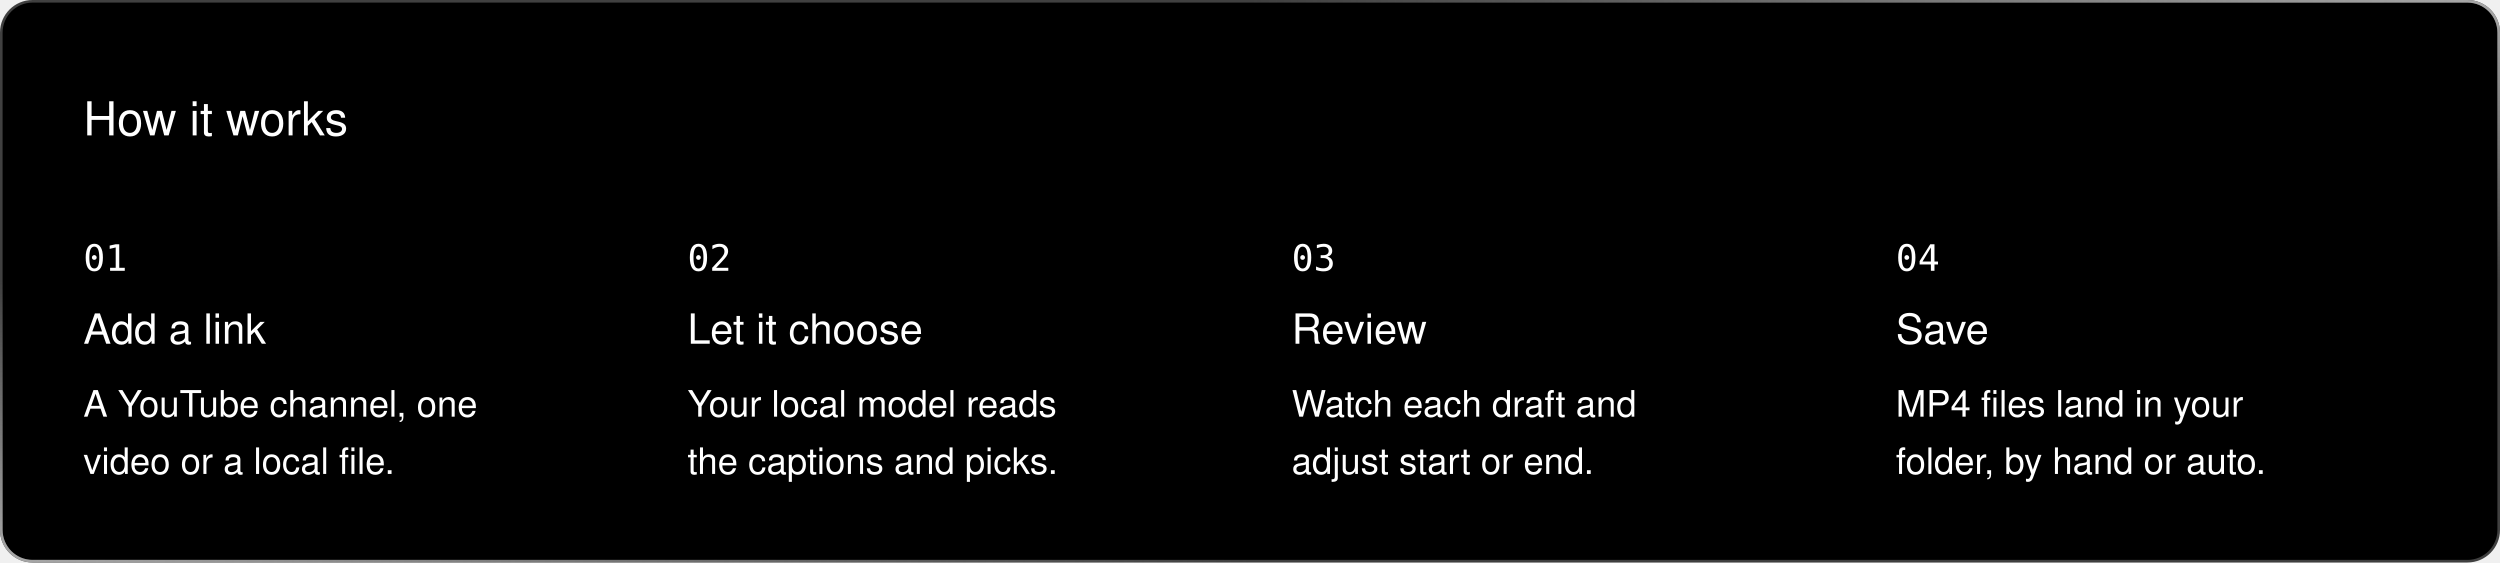
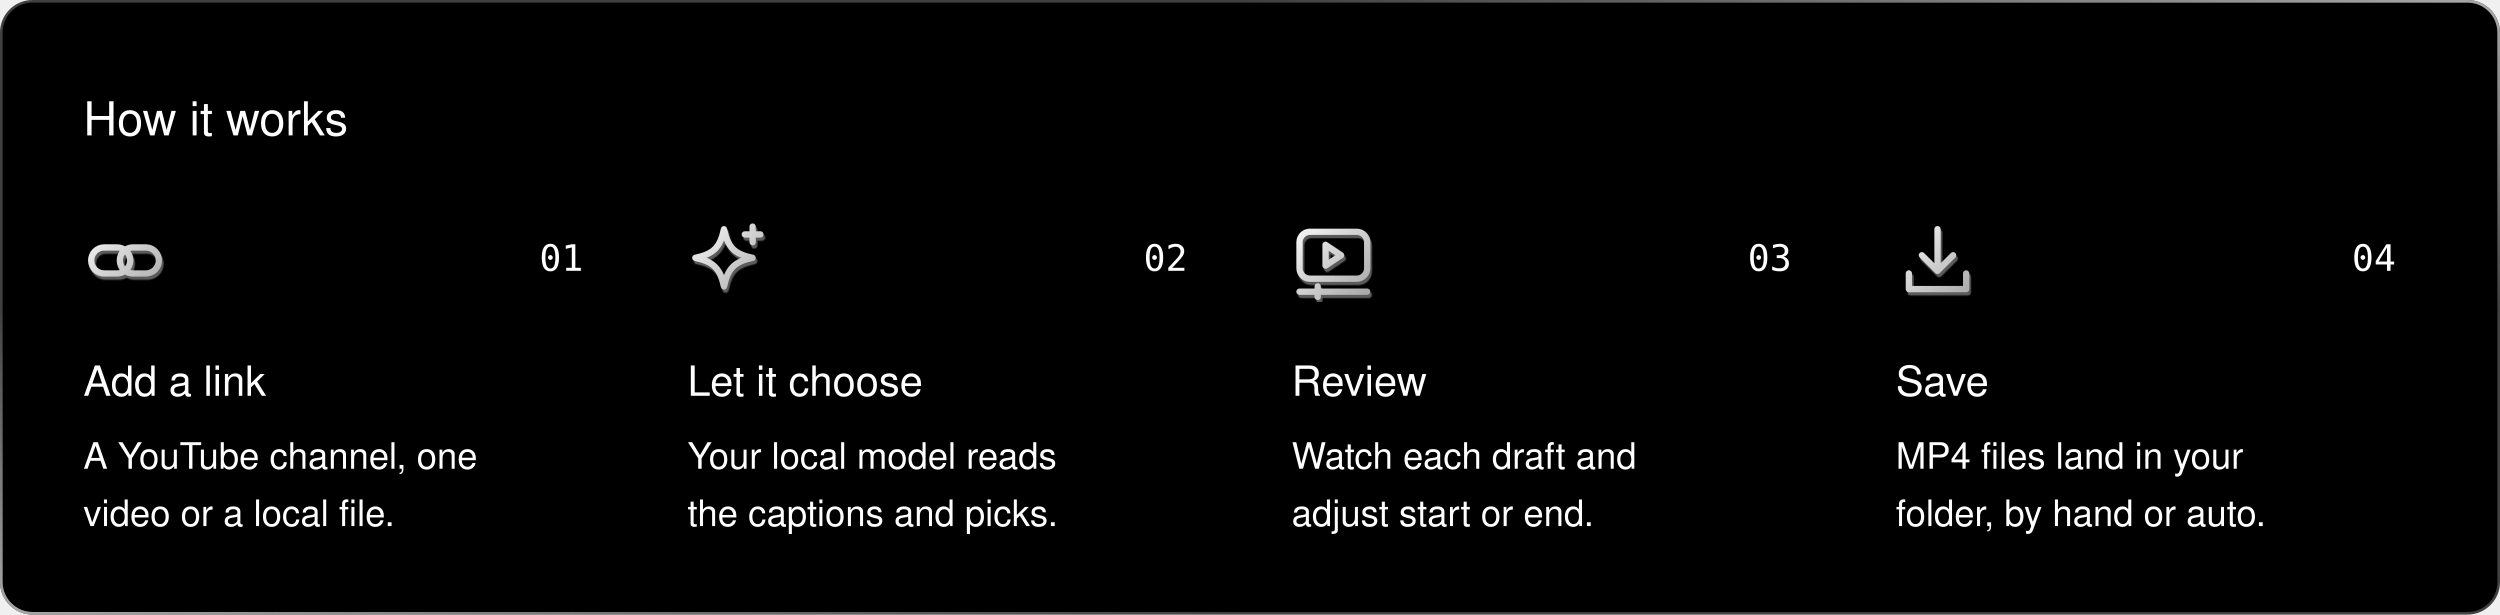
- <svg xmlns="http://www.w3.org/2000/svg" width="960" height="216" viewBox="0 0 960 216" role="img" aria-label="How it works: add a link, let it choose, review, save">
+ <svg xmlns="http://www.w3.org/2000/svg" width="960" height="236" viewBox="0 0 960 236" role="img" aria-label="How it works: add a link, let it choose, review, save">
  <defs>
    <radialGradient id="tr" cx="1" cy="0" r="0.5" gradientUnits="objectBoundingBox">
      <stop offset="0" stop-color="#a9a9a9" />
      <stop offset="1" stop-color="#a9a9a9" stop-opacity="0" />
    </radialGradient>
    <radialGradient id="bl" cx="0" cy="1" r="0.5" gradientUnits="objectBoundingBox">
      <stop offset="0" stop-color="#a9a9a9" />
      <stop offset="1" stop-color="#a9a9a9" stop-opacity="0" />
    </radialGradient>
    <linearGradient id="face" x1="0" y1="0" x2="1" y2="1">
      <stop offset="0" stop-color="#ffffff" />
      <stop offset="1" stop-color="#a0a0a0" />
    </linearGradient>
+     <linearGradient id="iface" x1="0" y1="0" x2="32" y2="32" gradientUnits="userSpaceOnUse">
+       <stop offset="0" stop-color="#ffffff" />
+       <stop offset="1" stop-color="#a0a0a0" />
+     </linearGradient>
+     <filter id="idepth" x="-20%" y="-20%" width="150%" height="150%">
+       <feDropShadow dx="0.64" dy="1.28" stdDeviation="0.16" flood-color="#606060" flood-opacity="0.95" />
+     </filter>
  </defs>
-   <rect x="0.5" y="0.5" width="959" height="215" rx="12" fill="#000000" stroke="#404040" />
-   <rect x="0.5" y="0.5" width="959" height="215" rx="12" fill="none" stroke="url(#tr)" />
-   <rect x="0.5" y="0.5" width="959" height="215" rx="12" fill="none" stroke="url(#bl)" />
+   <rect x="0.5" y="0.5" width="959" height="235" rx="12" fill="#000000" stroke="#404040" />
+   <rect x="0.5" y="0.5" width="959" height="235" rx="12" fill="none" stroke="url(#tr)" />
+   <rect x="0.5" y="0.5" width="959" height="235" rx="12" fill="none" stroke="url(#bl)" />
  <text x="32" y="52" font-size="18" font-weight="400" fill="#ffffff" text-anchor="start" font-family="&quot;Helvetica Neue&quot;, Helvetica, Arial, sans-serif">How it works</text>
-   <text x="32.0" y="104" font-size="14" font-weight="400" fill="#ffffff" text-anchor="start" font-family="ui-monospace, SFMono-Regular, Menlo, Consolas, monospace">01</text>
-   <text x="32.0" y="132" font-size="16" font-weight="500" fill="#ffffff" text-anchor="start" font-family="&quot;Helvetica Neue&quot;, Helvetica, Arial, sans-serif">Add a link</text>
-   <text x="32.0" y="160" font-size="14" font-weight="400" fill="#ffffff" text-anchor="start" font-family="&quot;Helvetica Neue&quot;, Helvetica, Arial, sans-serif">A YouTube channel, one</text>
-   <text x="32.0" y="182" font-size="14" font-weight="400" fill="#ffffff" text-anchor="start" font-family="&quot;Helvetica Neue&quot;, Helvetica, Arial, sans-serif">video or a local file.</text>
-   <text x="264.0" y="104" font-size="14" font-weight="400" fill="#ffffff" text-anchor="start" font-family="ui-monospace, SFMono-Regular, Menlo, Consolas, monospace">02</text>
-   <text x="264.0" y="132" font-size="16" font-weight="500" fill="#ffffff" text-anchor="start" font-family="&quot;Helvetica Neue&quot;, Helvetica, Arial, sans-serif">Let it choose</text>
-   <text x="264.0" y="160" font-size="14" font-weight="400" fill="#ffffff" text-anchor="start" font-family="&quot;Helvetica Neue&quot;, Helvetica, Arial, sans-serif">Your local model reads</text>
-   <text x="264.0" y="182" font-size="14" font-weight="400" fill="#ffffff" text-anchor="start" font-family="&quot;Helvetica Neue&quot;, Helvetica, Arial, sans-serif">the captions and picks.</text>
-   <text x="496.0" y="104" font-size="14" font-weight="400" fill="#ffffff" text-anchor="start" font-family="ui-monospace, SFMono-Regular, Menlo, Consolas, monospace">03</text>
-   <text x="496.0" y="132" font-size="16" font-weight="500" fill="#ffffff" text-anchor="start" font-family="&quot;Helvetica Neue&quot;, Helvetica, Arial, sans-serif">Review</text>
-   <text x="496.0" y="160" font-size="14" font-weight="400" fill="#ffffff" text-anchor="start" font-family="&quot;Helvetica Neue&quot;, Helvetica, Arial, sans-serif">Watch each draft and</text>
-   <text x="496.0" y="182" font-size="14" font-weight="400" fill="#ffffff" text-anchor="start" font-family="&quot;Helvetica Neue&quot;, Helvetica, Arial, sans-serif">adjust start or end.</text>
-   <text x="728.0" y="104" font-size="14" font-weight="400" fill="#ffffff" text-anchor="start" font-family="ui-monospace, SFMono-Regular, Menlo, Consolas, monospace">04</text>
-   <text x="728.0" y="132" font-size="16" font-weight="500" fill="#ffffff" text-anchor="start" font-family="&quot;Helvetica Neue&quot;, Helvetica, Arial, sans-serif">Save</text>
-   <text x="728.0" y="160" font-size="14" font-weight="400" fill="#ffffff" text-anchor="start" font-family="&quot;Helvetica Neue&quot;, Helvetica, Arial, sans-serif">MP4 files land in your</text>
-   <text x="728.0" y="182" font-size="14" font-weight="400" fill="#ffffff" text-anchor="start" font-family="&quot;Helvetica Neue&quot;, Helvetica, Arial, sans-serif">folder, by hand or auto.</text>
+   <svg x="32.0" y="84" width="32" height="32" viewBox="0 0 32 32" aria-hidden="true">
+     <g fill="none" stroke="url(#iface)" stroke-width="2.4" stroke-linecap="round" stroke-linejoin="round" filter="url(#idepth)">
+       <rect x="3" y="11" width="15" height="10" rx="5" />
+       <rect x="14" y="11" width="15" height="10" rx="5" />
+     </g>
+   </svg>
+   <text x="224.0" y="104" font-size="14" font-weight="400" fill="#ffffff" text-anchor="end" font-family="ui-monospace, SFMono-Regular, Menlo, Consolas, monospace">01</text>
+   <text x="32.0" y="152" font-size="16" font-weight="500" fill="#ffffff" text-anchor="start" font-family="&quot;Helvetica Neue&quot;, Helvetica, Arial, sans-serif">Add a link</text>
+   <text x="32.0" y="180" font-size="14" font-weight="400" fill="#ffffff" text-anchor="start" font-family="&quot;Helvetica Neue&quot;, Helvetica, Arial, sans-serif">A YouTube channel, one</text>
+   <text x="32.0" y="202" font-size="14" font-weight="400" fill="#ffffff" text-anchor="start" font-family="&quot;Helvetica Neue&quot;, Helvetica, Arial, sans-serif">video or a local file.</text>
+   <svg x="264.0" y="84" width="32" height="32" viewBox="0 0 32 32" aria-hidden="true">
+     <g fill="none" stroke="url(#iface)" stroke-width="2.4" stroke-linecap="round" stroke-linejoin="round" filter="url(#idepth)">
+       <path d="M14 4 C15.5 11 18 13.5 25 15 C18 16.5 15.5 19 14 26 C12.5 19 10 16.5 3 15 C10 13.5 12.5 11 14 4 Z" />
+       <path d="M25 3 V9 M22 6 H28" />
+     </g>
+   </svg>
+   <text x="456.0" y="104" font-size="14" font-weight="400" fill="#ffffff" text-anchor="end" font-family="ui-monospace, SFMono-Regular, Menlo, Consolas, monospace">02</text>
+   <text x="264.0" y="152" font-size="16" font-weight="500" fill="#ffffff" text-anchor="start" font-family="&quot;Helvetica Neue&quot;, Helvetica, Arial, sans-serif">Let it choose</text>
+   <text x="264.0" y="180" font-size="14" font-weight="400" fill="#ffffff" text-anchor="start" font-family="&quot;Helvetica Neue&quot;, Helvetica, Arial, sans-serif">Your local model reads</text>
+   <text x="264.0" y="202" font-size="14" font-weight="400" fill="#ffffff" text-anchor="start" font-family="&quot;Helvetica Neue&quot;, Helvetica, Arial, sans-serif">the captions and picks.</text>
+   <svg x="496.0" y="84" width="32" height="32" viewBox="0 0 32 32" aria-hidden="true">
+     <g fill="none" stroke="url(#iface)" stroke-width="2.4" stroke-linecap="round" stroke-linejoin="round" filter="url(#idepth)">
+       <rect x="3" y="5" width="26" height="18" rx="4" />
+       <path d="M13 10 L19 14 L13 18 Z" />
+       <path d="M3 28 H29" />
+       <path d="M10 26 V30" />
+     </g>
+   </svg>
+   <text x="688.0" y="104" font-size="14" font-weight="400" fill="#ffffff" text-anchor="end" font-family="ui-monospace, SFMono-Regular, Menlo, Consolas, monospace">03</text>
+   <text x="496.0" y="152" font-size="16" font-weight="500" fill="#ffffff" text-anchor="start" font-family="&quot;Helvetica Neue&quot;, Helvetica, Arial, sans-serif">Review</text>
+   <text x="496.0" y="180" font-size="14" font-weight="400" fill="#ffffff" text-anchor="start" font-family="&quot;Helvetica Neue&quot;, Helvetica, Arial, sans-serif">Watch each draft and</text>
+   <text x="496.0" y="202" font-size="14" font-weight="400" fill="#ffffff" text-anchor="start" font-family="&quot;Helvetica Neue&quot;, Helvetica, Arial, sans-serif">adjust start or end.</text>
+   <svg x="728.0" y="84" width="32" height="32" viewBox="0 0 32 32" aria-hidden="true">
+     <g fill="none" stroke="url(#iface)" stroke-width="2.4" stroke-linecap="round" stroke-linejoin="round" filter="url(#idepth)">
+       <path d="M16 4 V20 M10 14 L16 20 L22 14" />
+       <path d="M5 21 V27 H27 V21" />
+     </g>
+   </svg>
+   <text x="920.0" y="104" font-size="14" font-weight="400" fill="#ffffff" text-anchor="end" font-family="ui-monospace, SFMono-Regular, Menlo, Consolas, monospace">04</text>
+   <text x="728.0" y="152" font-size="16" font-weight="500" fill="#ffffff" text-anchor="start" font-family="&quot;Helvetica Neue&quot;, Helvetica, Arial, sans-serif">Save</text>
+   <text x="728.0" y="180" font-size="14" font-weight="400" fill="#ffffff" text-anchor="start" font-family="&quot;Helvetica Neue&quot;, Helvetica, Arial, sans-serif">MP4 files land in your</text>
+   <text x="728.0" y="202" font-size="14" font-weight="400" fill="#ffffff" text-anchor="start" font-family="&quot;Helvetica Neue&quot;, Helvetica, Arial, sans-serif">folder, by hand or auto.</text>
</svg>
